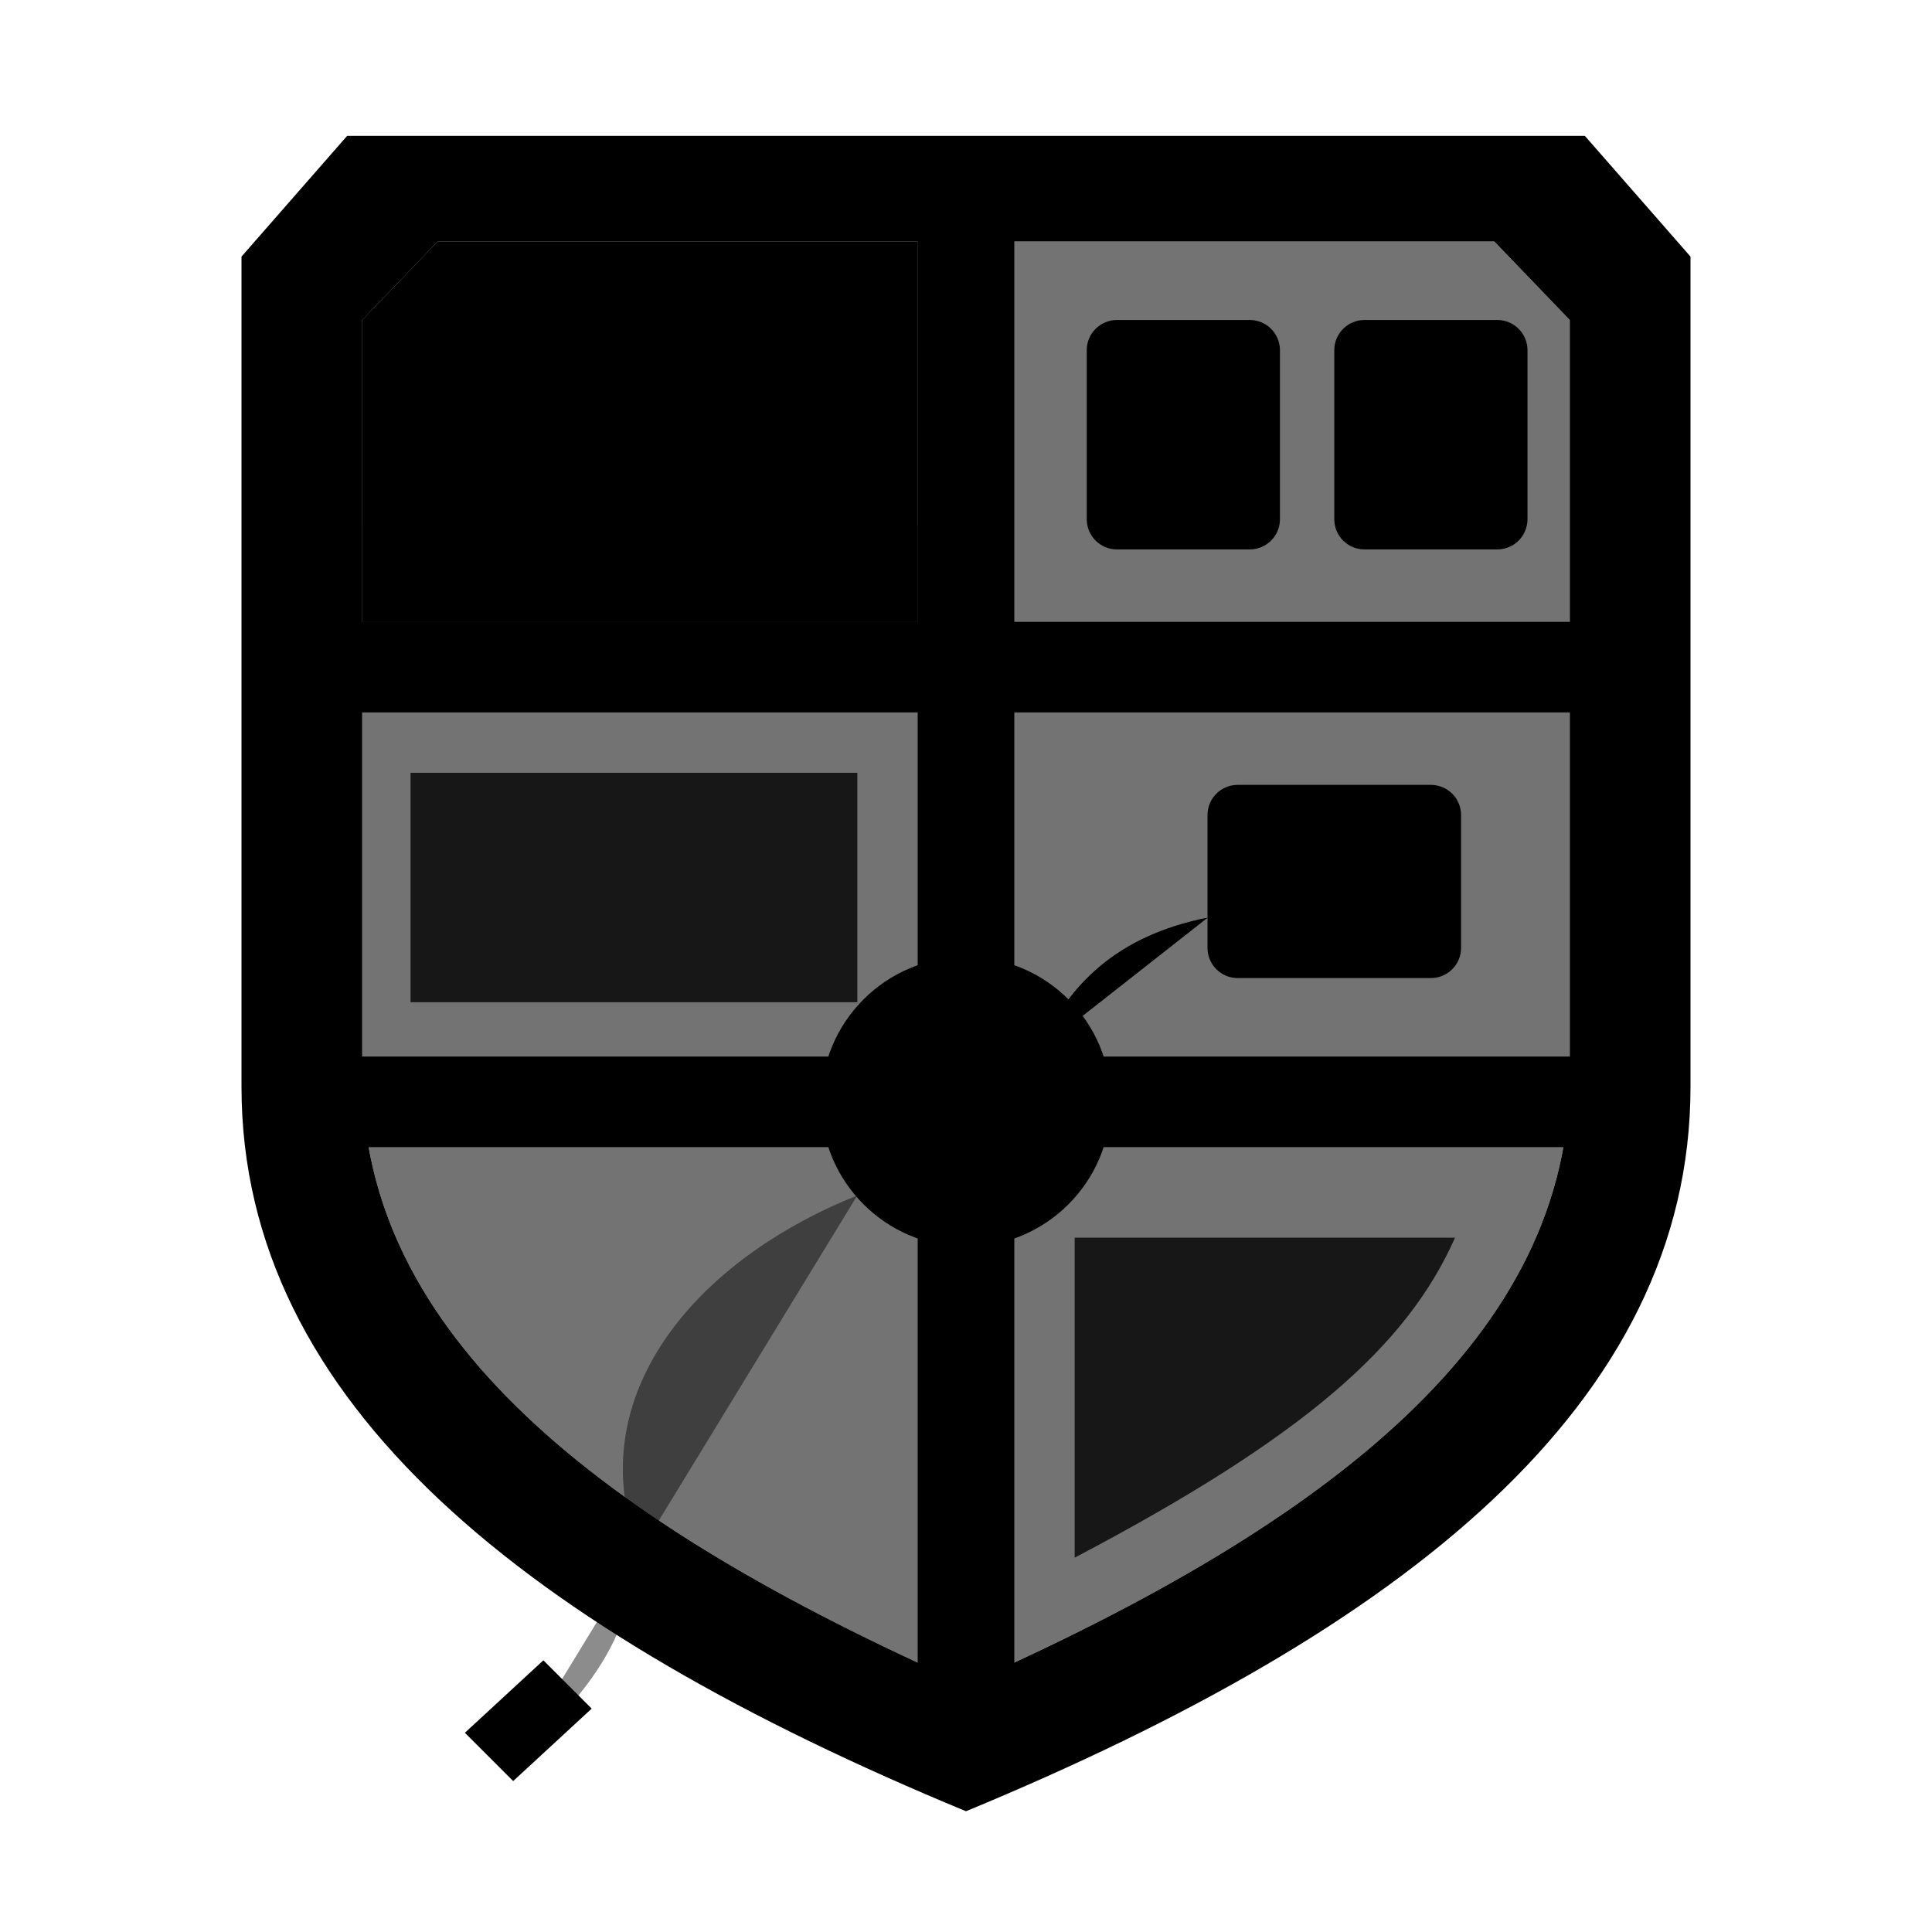
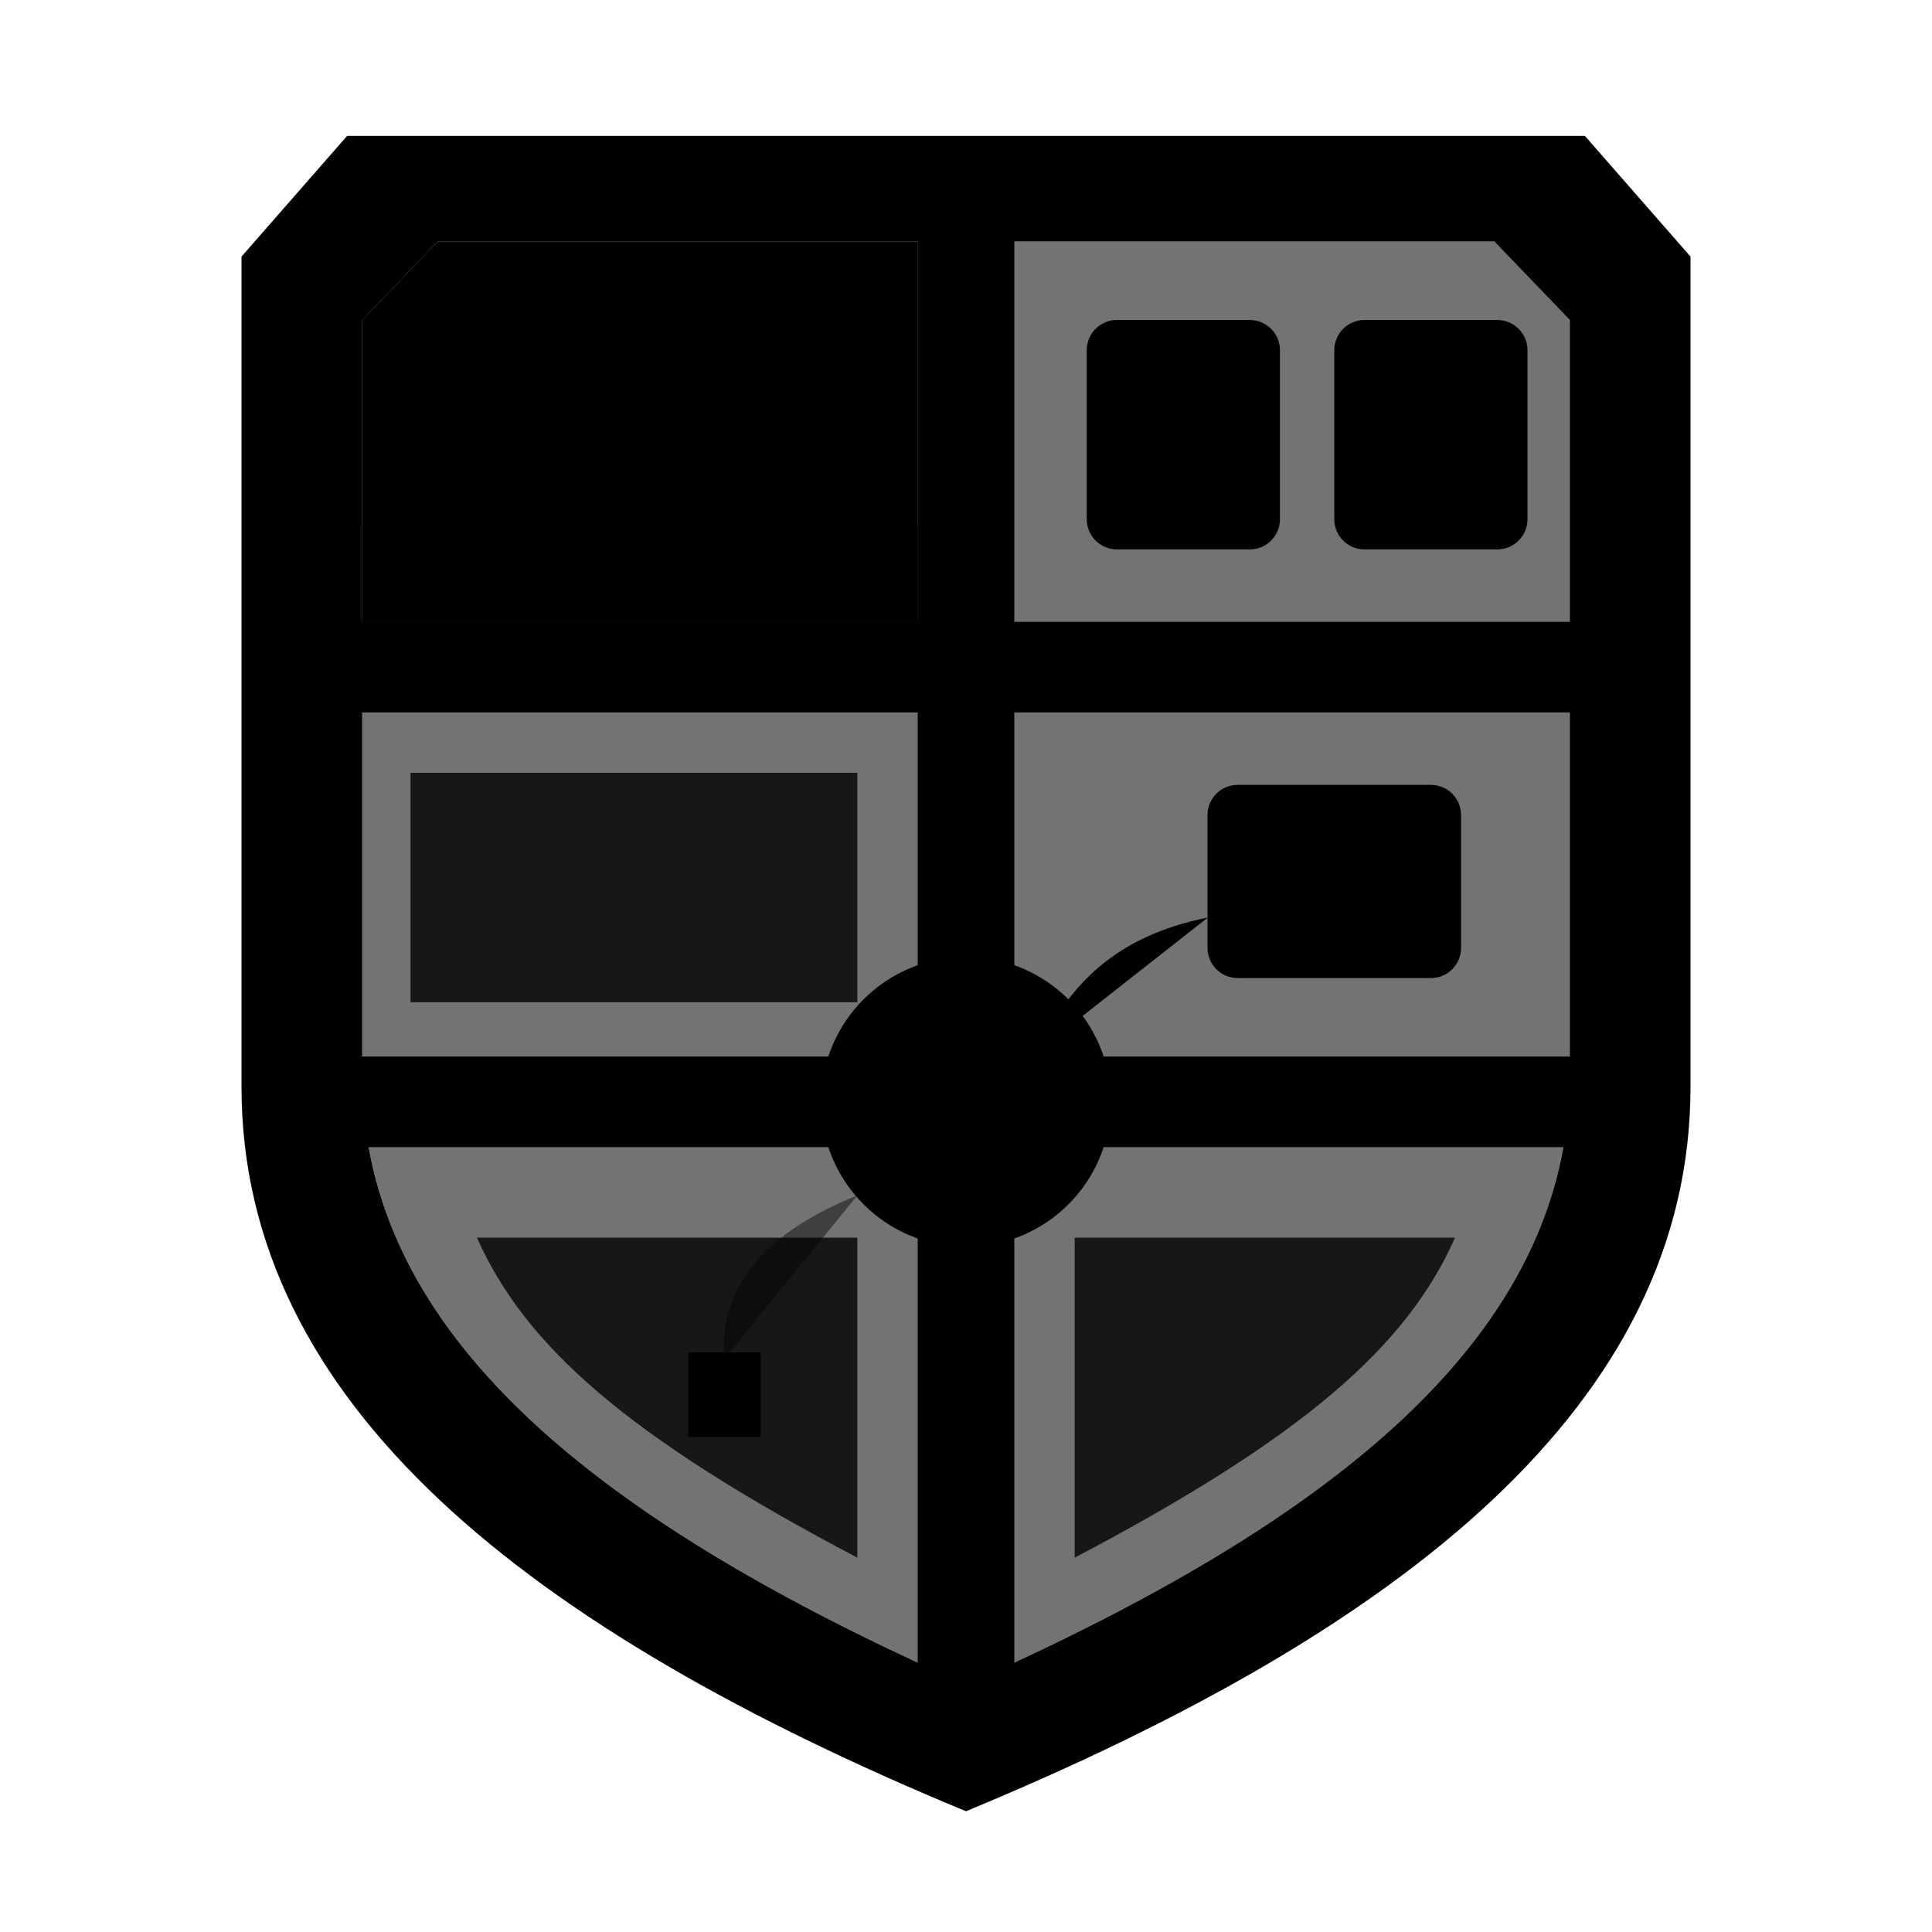
<svg xmlns="http://www.w3.org/2000/svg" viewBox="0 0 64 64">
  <clipPath id="shield-chassis-clip">
    <path d="M14.5 8h35l2.5 2.6v25c0 8.6-7.8 14.8-20 20.2-12.2-5.4-20-11.6-20-20.2v-25z" />
  </clipPath>
  <path class="a-d" opacity=".55" d="M14.5 8h35l2.5 2.6v25c0 8.6-7.8 14.8-20 20.2-12.2-5.4-20-11.6-20-20.2v-25z" />
  <g clip-path="url(#shield-chassis-clip)">
    <path class="a-b a-o" d="M10 6h20.4v14.6H10z" />
    <path class="a-x" d="M10 17.4h20.4v3.2H10z" />
    <path d="M10 6h20.4v14.6H10z" fill="url(#a-sheen)" />
-     <path class="a-gl" style="stroke-width:.6" opacity=".8" stroke-dasharray="1.6 1.2" d="M13.6 25.6h14.8v7.6H13.6zM35.6 41h12.6c-1.6 3.6-5 6.6-12.6 10.6zM13.6 40.6h7.4" />
+     <path class="a-gl" style="stroke-width:.6" opacity=".8" stroke-dasharray="1.6 1.2" d="M13.6 25.6h14.8v7.6H13.6zM35.6 41h12.6c-1.6 3.6-5 6.6-12.6 10.6zM28.4 41H15.8c1.6 3.6 5 6.6 12.6 10.6z" />
  </g>
  <path class="a-m a-o" d="M30.4 7h3.2v49h-3.2zM11 20.6h42v3H11zM11 35h42v3H11z" />
  <path class="a-d" d="M16 22.1a.8.8 0 1 0 1.6 0 .8.8 0 1 0-1.6 0zM22 22.1a.8.8 0 1 0 1.6 0 .8.8 0 1 0-1.6 0zM40.4 22.1a.8.8 0 1 0 1.6 0 .8.8 0 1 0-1.6 0zM46.4 22.1a.8.8 0 1 0 1.6 0 .8.8 0 1 0-1.6 0zM15.6 36.5a.8.8 0 1 0 1.6 0 .8.8 0 1 0-1.6 0zM46.8 36.5a.8.8 0 1 0 1.6 0 .8.8 0 1 0-1.6 0zM31.2 13a.8.8 0 1 0 1.6 0 .8.8 0 1 0-1.6 0zM31.2 28.6a.8.8 0 1 0 1.6 0 .8.8 0 1 0-1.6 0zM31.2 47a.8.8 0 1 0 1.6 0 .8.8 0 1 0-1.6 0z" />
  <path class="a-m a-oo" fill-rule="evenodd" d="M11.5 4.5h41l3.5 4v27.5c0 10.5-9.5 18-24 24-14.5-6-24-13.5-24-24V8.5zM14.5 8h35l2.5 2.6v25c0 8.6-7.8 14.8-20 20.2-12.2-5.4-20-11.6-20-20.2v-25z" />
  <path fill-rule="evenodd" d="M11.5 4.5h41l3.5 4v27.5c0 10.5-9.5 18-24 24-14.5-6-24-13.5-24-24V8.5zM14.5 8h35l2.5 2.6v25c0 8.6-7.8 14.8-20 20.2-12.2-5.4-20-11.6-20-20.2v-25z" fill="url(#a-sheen)" />
  <rect class="a-d a-o" x="36" y="10.6" width="6.4" height="7.6" rx="1" />
  <rect class="a-d a-o" x="44.2" y="10.6" width="6.4" height="7.6" rx="1" />
  <rect class="a-d a-o" x="40" y="26" width="8.4" height="6.4" rx="1" />
  <path class="a-m" d="M37.2 15.8h4v1.2h-4zM45.4 15.8h4v1.2h-4zM41.2 30h6v1.2h-6z" />
  <path class="a-gl" style="stroke-width:.5" opacity=".7" d="M37.4 12.4h3.6M45.6 12.4h3.6M41.6 27.6h5.2" />
  <path class="a-gl" filter="url(#a-glow)" opacity=".7" d="M40 30.4c-3 .6-4.6 2.2-5.6 4.4" />
  <path class="a-gl" style="stroke-width:.8" d="M40 30.4c-3 .6-4.6 2.2-5.6 4.4" />
  <circle class="a-m a-oo" cx="32" cy="36.5" r="4.8" />
  <circle cx="32" cy="36.5" r="4.8" fill="url(#a-sheen)" />
  <circle class="a-d a-o" cx="32" cy="36.5" r="2.6" />
  <circle class="a-gl" style="stroke-width:.6" cx="32" cy="36.5" r="1.4" filter="url(#a-glow)" />
-   <path class="a-oo" fill="none" style="stroke-width:2.4" d="M28.4 39.6c-5 2-8.6 6-7.6 10.6.8 3.6-1.4 6-4 8.4M27.6 38.4c-3.4.4-6 2.4-7.4 5" />
-   <path class="a-l" opacity=".45" d="M28.4 39.6c-5 2-8.6 6-7.6 10.6.8 3.6-1.4 6-4 8.4" />
-   <path class="a-x a-o" d="M15.4 57.4l2.6-2.4 1.6 1.6-2.6 2.4z" />
+   <path class="a-oo" fill="none" style="stroke-width:2.4" d="M28.4 39.6c-3 1.2-4.6 3-4.4 5.4" />
+   <path class="a-l" opacity=".45" d="M28.4 39.6c-3 1.2-4.6 3-4.4 5.4" />
+   <path class="a-x a-o" d="M22.8 44.8h2.4v2.8h-2.4z" />
  <path class="a-l" d="M12.6 5.7h39M9.2 9.4V36M11.6 21.6h18M34.6 21.6h17.4M31.2 8v12" />
</svg>
